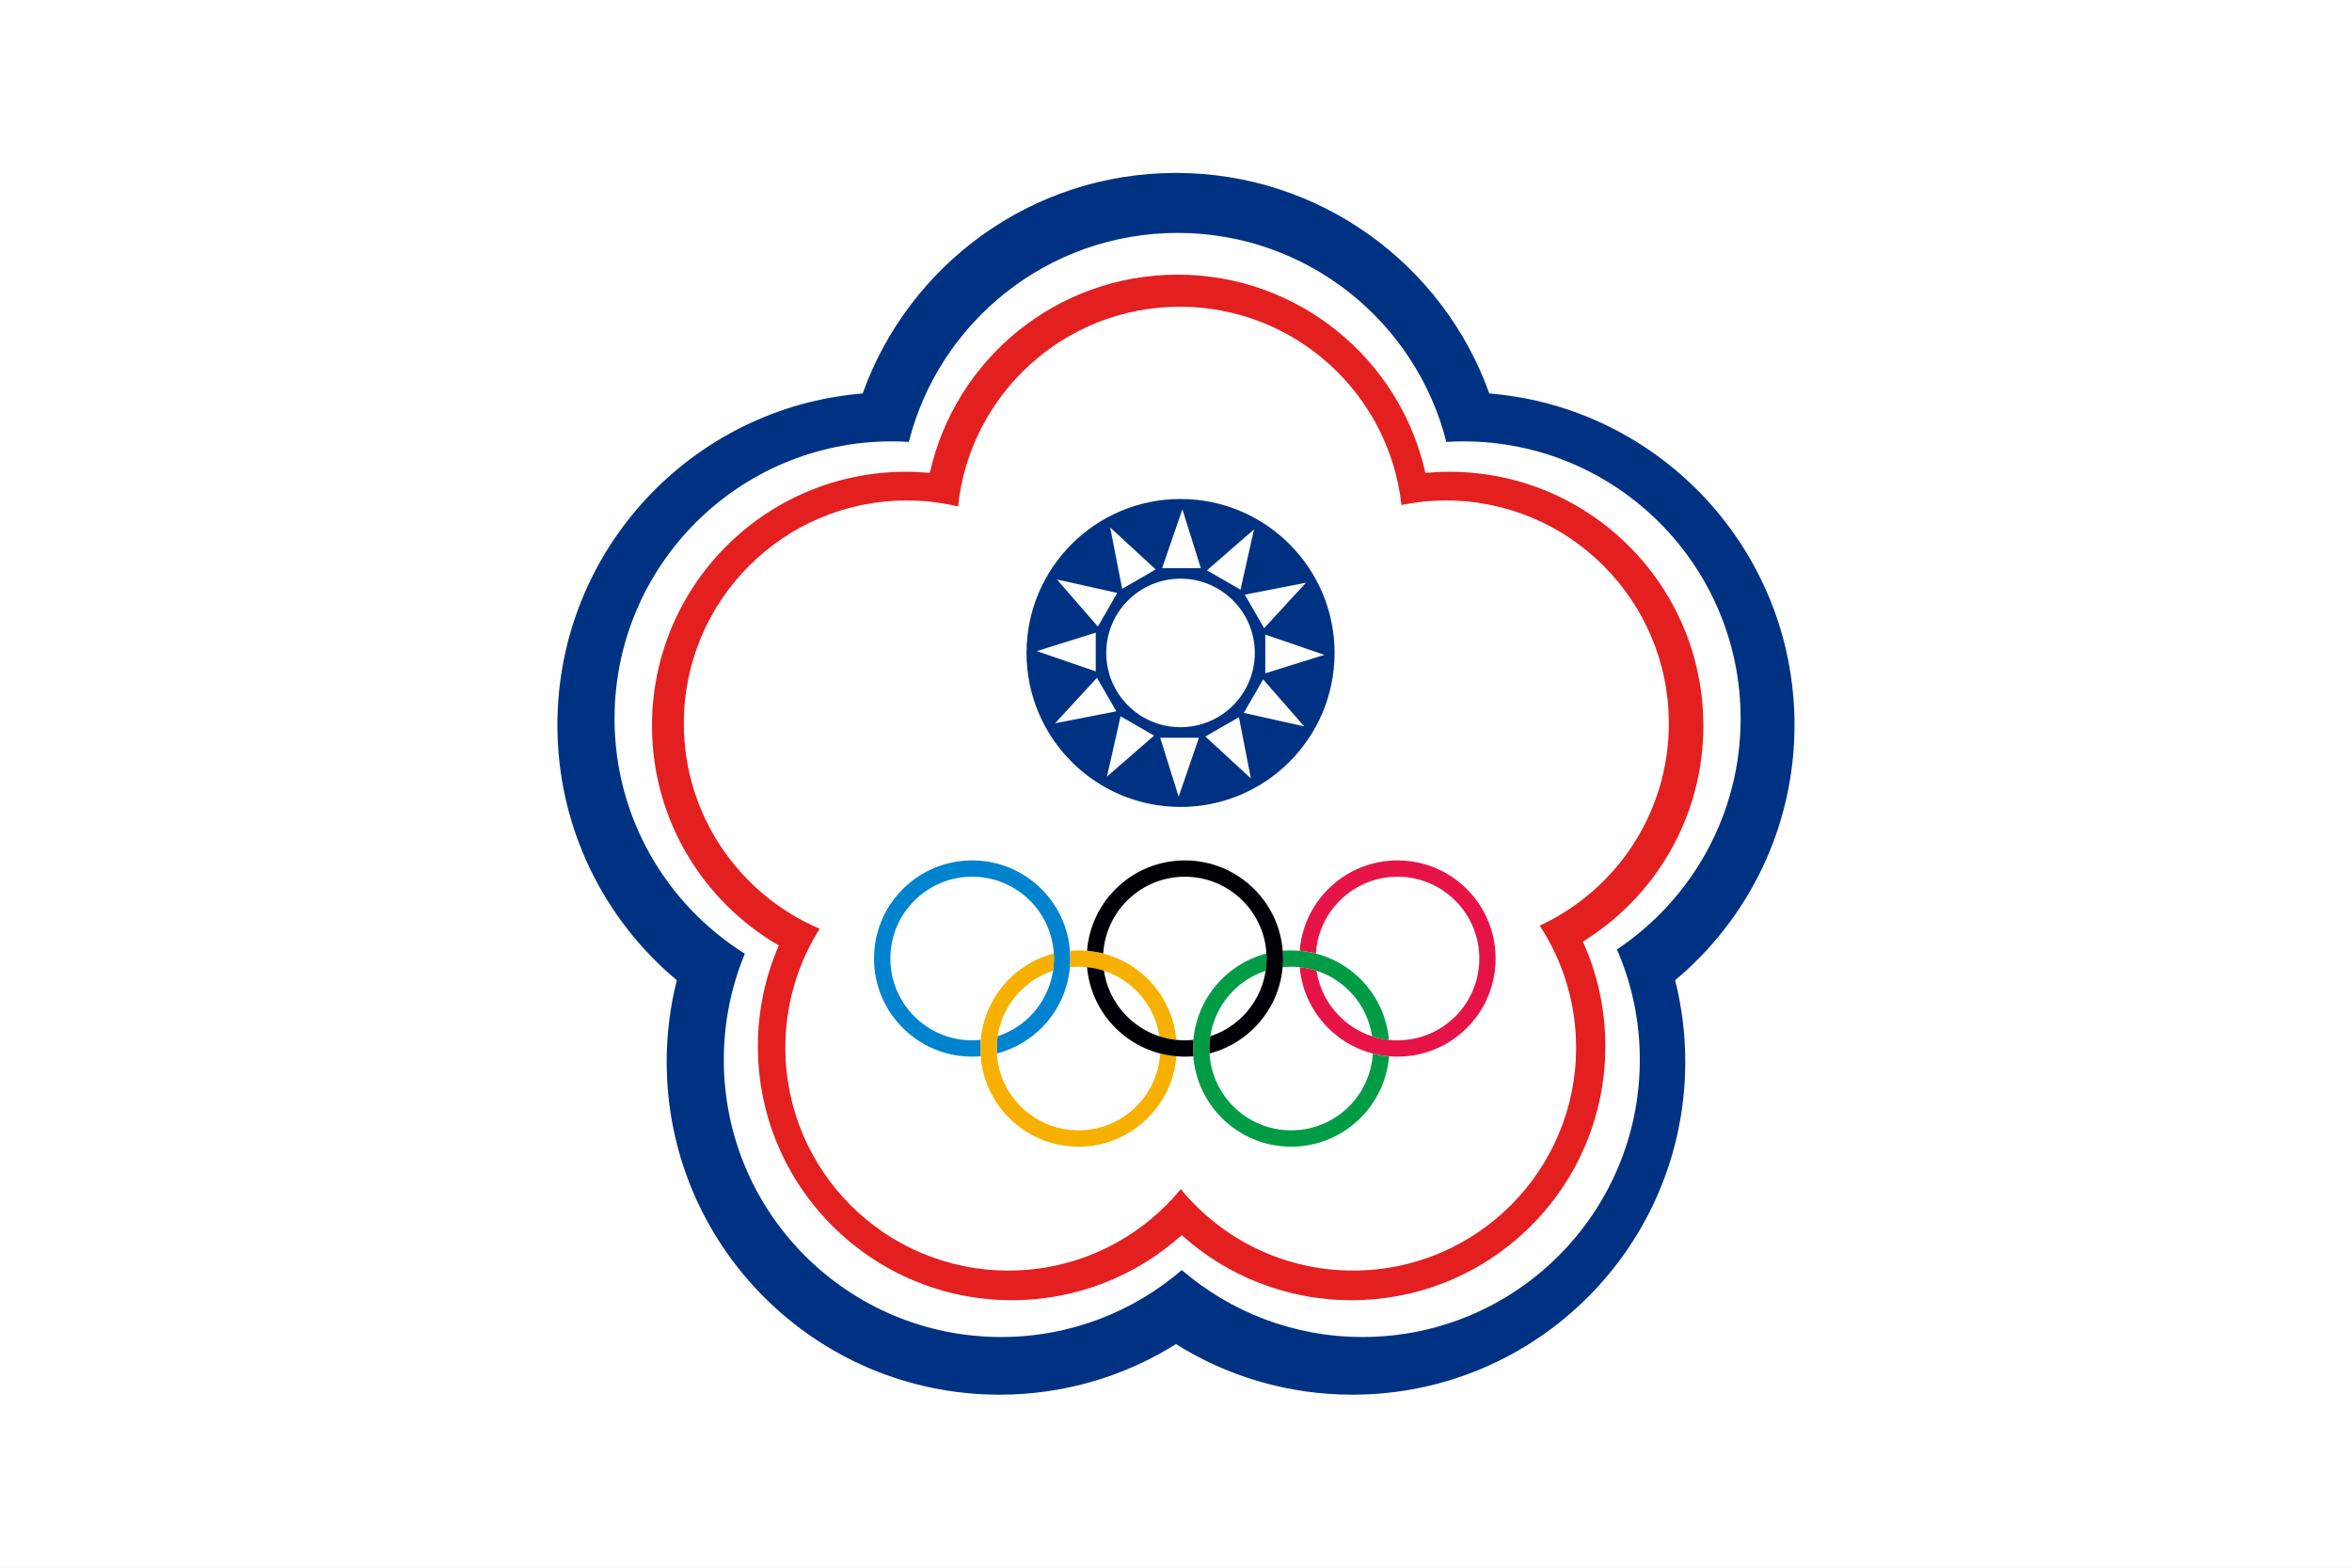
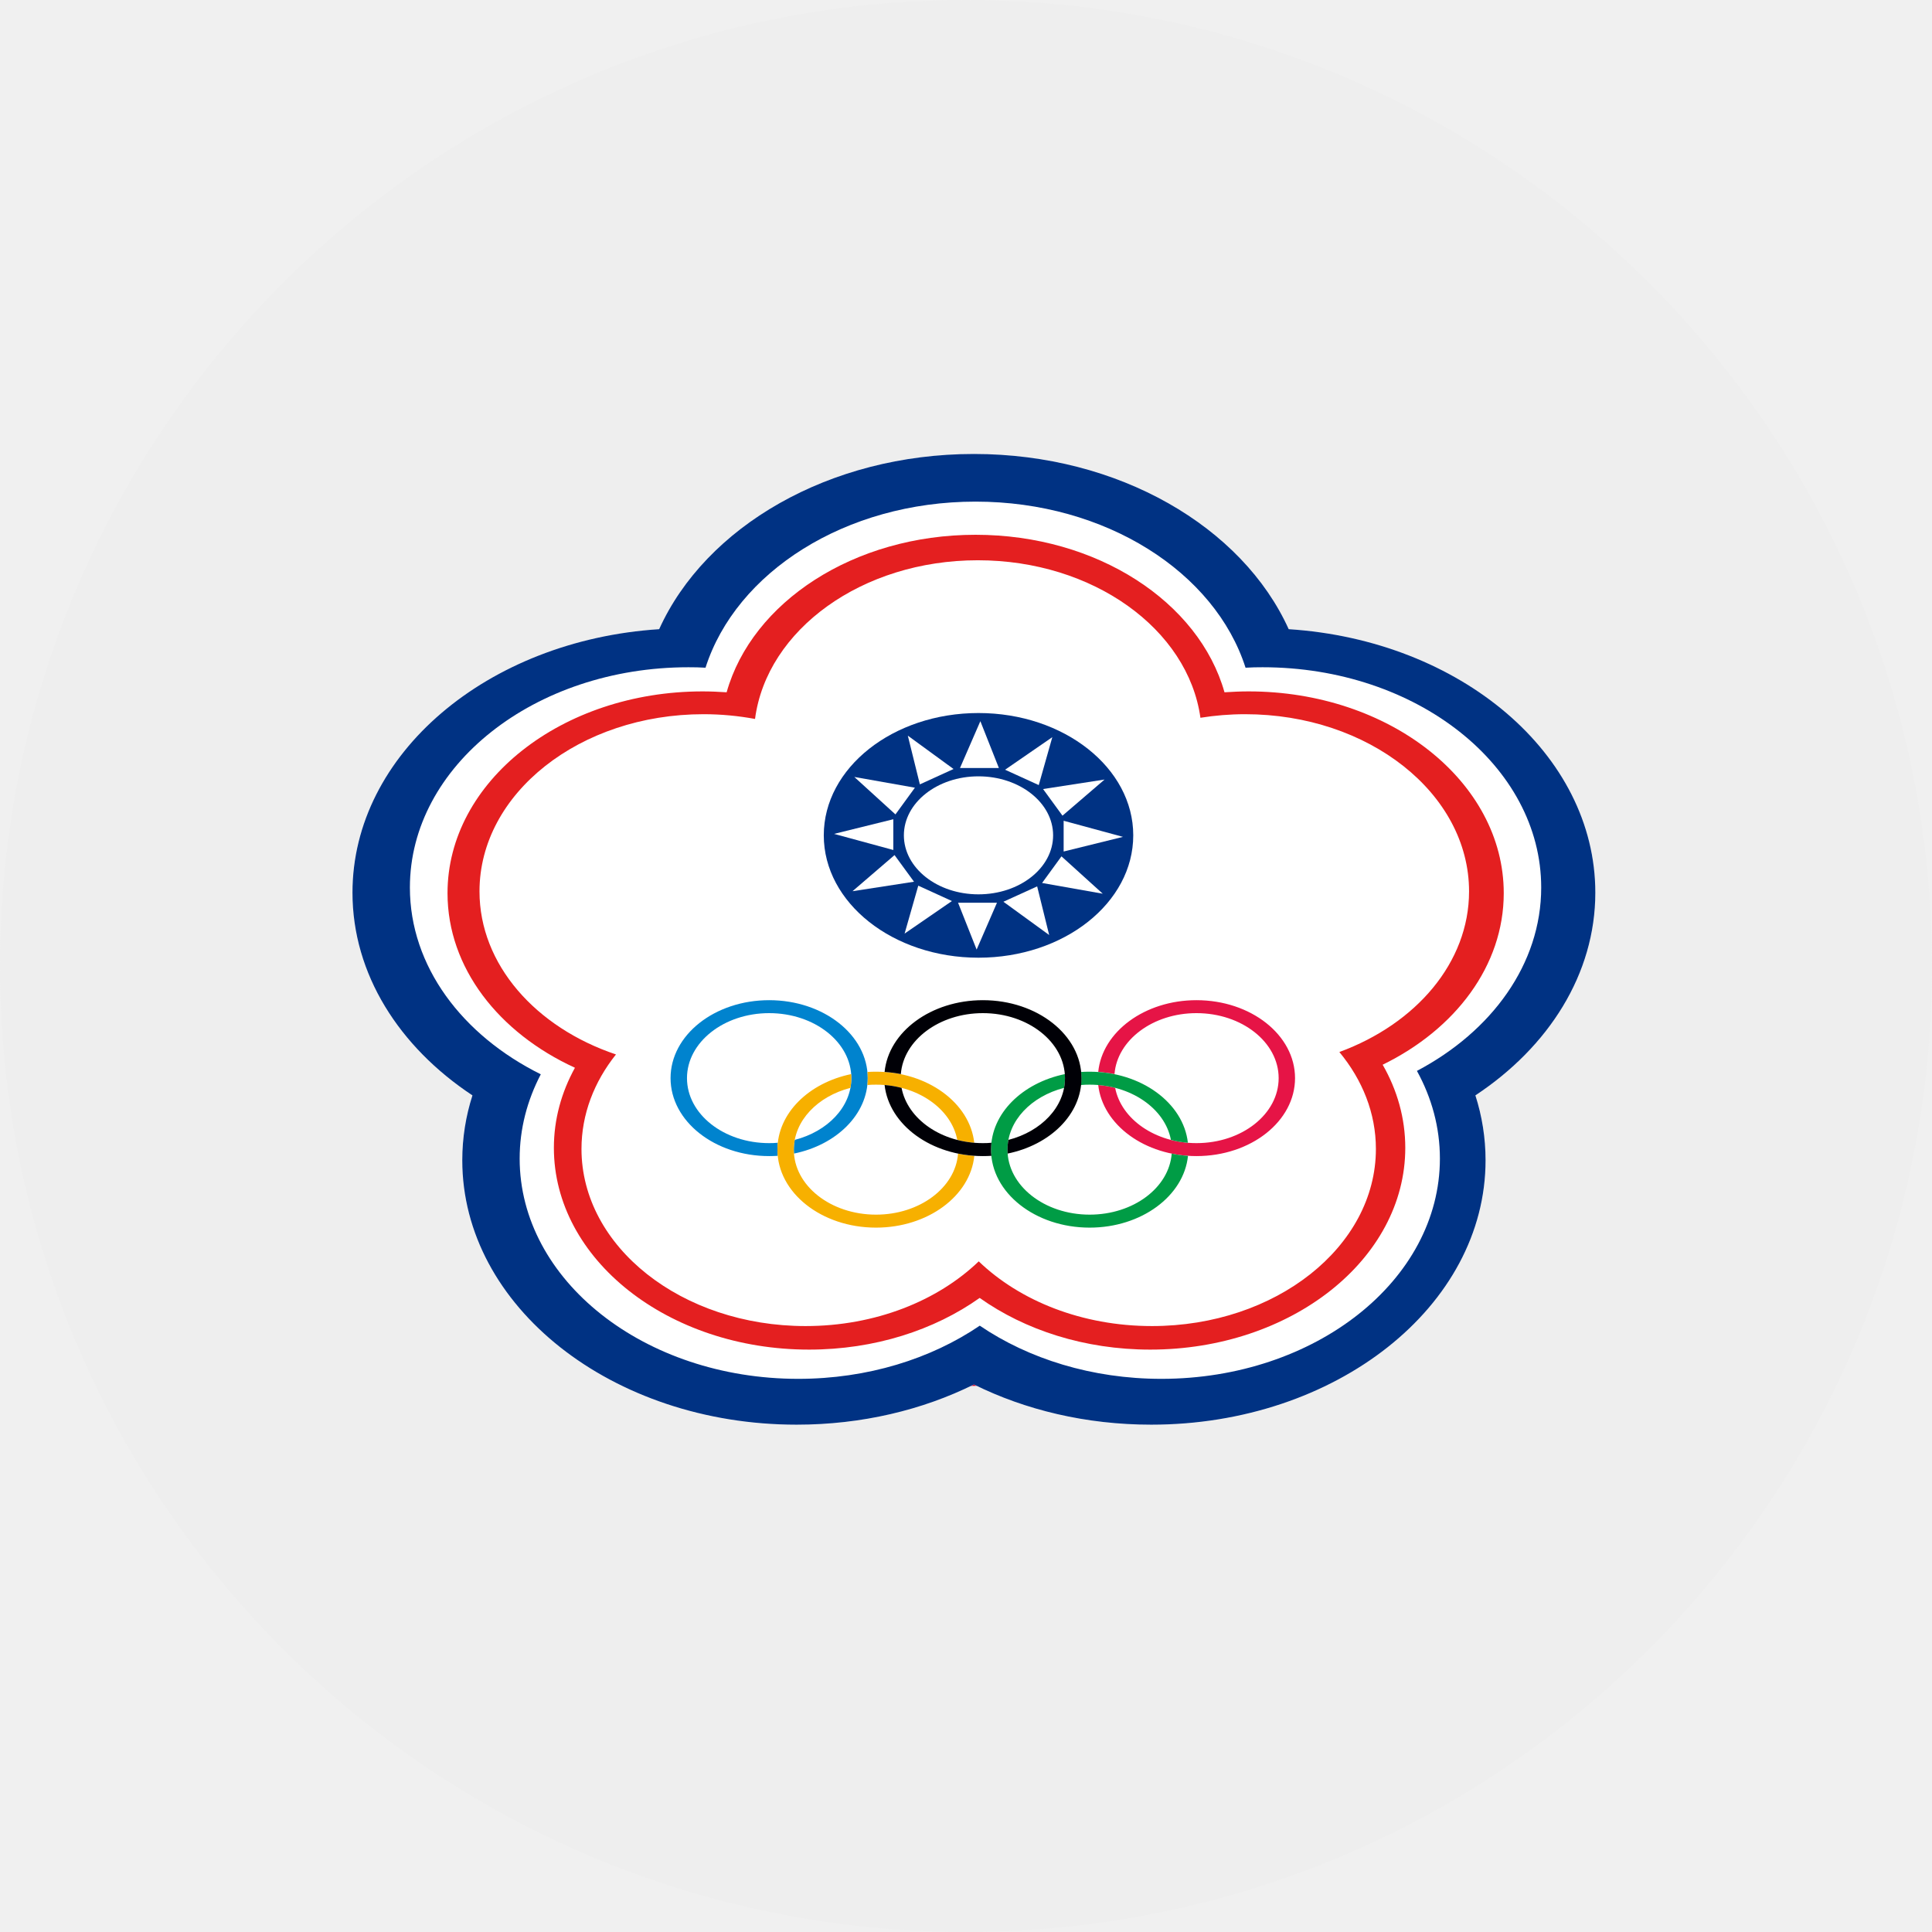
- <svg xmlns="http://www.w3.org/2000/svg" enable-background="new 0 0 900 600" height="600" viewBox="0 0 900 600" width="900">
-   <clipPath id="a">
+ <svg xmlns="http://www.w3.org/2000/svg" width="512" height="512" viewBox="0 0 512 512">
+   <mask id="a">
+     <circle cx="256" cy="256" r="256" fill="#fff" />
+   </mask>
+   <g mask="url(#a)">
+     <path fill="#eee" d="M0 0h512v512H0z" />
+     <circle cx="256" cy="256" r="111.3" fill="#d80027" />
+   </g>
+   <clipPath id="clip-1">
    <path d="m0 0h899.963v600h-899.963z" />
  </clipPath>
-   <path d="m0 0h899.963v600h-899.963z" fill="#fff" />
-   <g clip-path="url(#a)">
+   <path d="M -69.437 554.186 L 556.728 554.186 L 556.728 856.519 L -69.437 856.519 L -69.437 554.186 Z" fill="#fff" style="" />
+   <g clip-path="url(#clip-1)" transform="matrix(0.695767, 0, 0, 0.550145, -54.98908, 83.89365)" style="">
    <g clip-rule="evenodd" fill-rule="evenodd">
      <path d="m686.676 277.504c0-66.792-51.373-121.569-116.787-126.915-17.61-49.223-64.67-84.403-119.9-84.403-55.257 0-102.275 35.181-119.886 84.403-65.415 5.346-116.814 60.123-116.814 126.915 0 39.217 17.776 74.315 45.695 97.659-2.536 9.991-3.873 20.492-3.873 31.267 0 70.334 57.009 127.356 127.356 127.356 24.805 0 47.955-7.083 67.522-19.36 19.568 12.277 42.691 19.36 67.536 19.36 70.32 0 127.344-57.022 127.344-127.356 0-10.774-1.339-21.275-3.874-31.267 27.906-23.344 45.681-58.441 45.681-97.659z" fill="#fff" />
      <path d="m451.725 190.979c-32.534 0-58.923 26.402-58.923 58.91 0 32.562 26.389 58.952 58.923 58.952 32.563 0 58.952-26.39 58.952-58.952 0-32.508-26.389-58.91-58.952-58.91zm-.014 87.339c-15.682 0-28.4-12.707-28.4-28.43 0-15.668 12.719-28.415 28.4-28.415 15.71 0 28.442 12.746 28.442 28.415.001 15.723-12.732 28.43-28.442 28.43z" fill="#003283" />
      <path d="m686.676 277.504c0-66.792-51.373-121.569-116.787-126.915-17.61-49.223-64.67-84.403-119.9-84.403-55.257 0-102.275 35.181-119.886 84.403-65.415 5.346-116.814 60.123-116.814 126.915 0 39.217 17.776 74.315 45.695 97.659-2.536 9.991-3.873 20.492-3.873 31.267 0 70.334 57.009 127.356 127.356 127.356 24.805 0 47.955-7.083 67.522-19.36 19.568 12.277 42.691 19.36 67.536 19.36 70.32 0 127.344-57.022 127.344-127.356 0-10.774-1.339-21.275-3.874-31.267 27.906-23.344 45.681-58.441 45.681-97.659zm-67.949 85.864c5.637 12.953 8.75 27.215 8.75 42.234 0 58.621-47.5 106.108-106.106 106.108-26.403 0-50.587-9.66-69.149-25.617-18.575 15.957-42.732 25.617-69.148 25.617-58.621 0-106.107-47.487-106.107-106.108 0-14.371 2.88-28.069 8.048-40.594-29.931-18.784-49.857-52.035-49.857-89.972 0-58.607 47.486-106.107 106.094-106.107 2.205 0 4.354.042 6.504.221 11.629-45.985 53.273-80.007 102.854-80.007 49.566 0 91.21 34.022 102.84 80.007 2.149-.179 4.342-.221 6.505-.221 58.607 0 106.106 47.5 106.106 106.107 0 36.821-18.823 69.301-47.334 88.332z" fill="#003283" />
      <path d="m651.797 277.752c0-53.702-43.488-97.191-97.19-97.191-3.06 0-6.159.179-9.177.427-9.688-43.448-48.479-75.873-94.82-75.873-46.356 0-85.134 32.425-94.808 75.873-3.004-.248-6.063-.427-9.122-.427-53.702 0-97.192 43.489-97.192 97.191 0 35.912 19.499 67.273 48.533 84.101-5.153 11.85-8.019 24.846-8.019 38.583 0 53.701 43.545 97.191 97.205 97.191 24.97 0 47.748-9.439 64.973-24.9 17.212 15.461 39.989 24.9 64.96 24.9 53.659 0 97.15-43.49 97.15-97.191 0-14.248-3.06-27.808-8.614-40.044 27.699-17.102 46.121-47.707 46.121-82.64zm-62.615 76.521c8.792 13.435 13.917 29.462 13.917 46.687 0 47.128-38.198 85.325-85.312 85.325-26.61 0-50.312-12.14-65.965-31.169-15.655 19.029-39.384 31.169-65.952 31.169-47.155 0-85.354-38.197-85.354-85.325 0-16.716 4.823-32.342 13.132-45.516-30.537-12.968-51.979-43.284-51.979-78.547 0-47.155 38.198-85.354 85.354-85.354 6.711 0 13.285.812 19.595 2.288 4.438-42.939 40.734-76.439 84.858-76.439 43.917 0 80.089 33.197 84.788 75.873 5.513-1.116 11.189-1.722 17.005-1.722 47.113 0 85.313 38.198 85.313 85.354.001 34.272-20.201 63.817-49.4 77.376z" fill="#e41f20" />
      <g fill="#fff">
        <path d="m444.684 217.464h14.814l-7.056-22.558z" />
        <path d="m429.402 225.346 12.829-7.4-17.418-16.068z" />
        <path d="m420.1 239.815 7.414-12.87-23.082-5.169z" />
        <path d="m419.288 256.958v-14.814l-22.572 7.055z" />
        <path d="m427.169 272.239-7.414-12.829-16.012 17.404z" />
        <path d="m441.611 281.542-12.816-7.401-5.209 23.082z" />
        <path d="m458.767 282.369h-14.813l7.069 22.558z" />
        <path d="m474.078 274.485-12.858 7.401 17.433 16.026z" />
        <path d="m483.337 260.017-7.386 12.829 23.109 5.168z" />
        <path d="m484.164 242.874v14.814l22.599-7.055z" />
        <path d="m476.323 227.592 7.4 12.83 16.027-17.405z" />
        <path d="m461.854 218.291 12.829 7.399 5.167-23.082z" />
      </g>
    </g>
    <path d="m409.544 366.854c0-20.754-16.784-37.552-37.551-37.552-20.753 0-37.55 16.798-37.55 37.552 0 20.752 16.797 37.551 37.55 37.551 1.131 0 2.205-.042 3.28-.125-.083-.991-.124-1.984-.124-2.976 0-1.116.041-2.246.124-3.321-1.075.139-2.149.179-3.28.179-17.266 0-31.293-13.999-31.293-31.308 0-17.268 14.027-31.309 31.293-31.309 17.321 0 31.309 14.041 31.309 31.309 0 13.903-9.04 25.658-21.565 29.75-.221 1.518-.345 3.102-.345 4.7 0 .646.041 1.294.054 1.888 16.179-4.175 28.098-18.851 28.098-36.338z" fill="#0083ce" />
    <path d="m572.301 366.854c0 20.752-16.784 37.551-37.551 37.551-19.636 0-35.73-15.035-37.413-34.244 2.232.221 4.383.689 6.45 1.379 2.287 15.075 15.295 26.622 30.963 26.622 17.322 0 31.309-13.999 31.309-31.308 0-17.268-13.986-31.309-31.309-31.309-16.618 0-30.22 13.008-31.213 29.364-2.024-.509-4.092-.854-6.2-1.033 1.503-19.332 17.694-34.574 37.413-34.574 20.767.001 37.551 16.799 37.551 37.552z" fill="#e61446" />
    <path d="m525.326 403.192c-.992 16.439-14.595 29.42-31.268 29.42-17.268 0-31.281-14.015-31.281-31.308 0-13.918 9.04-25.673 21.554-29.765.219-1.544.343-3.088.343-4.686 0-.648 0-1.295-.04-1.944-16.179 4.23-28.127 18.907-28.127 36.395 0 20.739 16.826 37.563 37.552 37.563 19.732 0 35.911-15.24 37.469-34.588-2.152-.178-4.219-.522-6.202-1.087zm-31.268-33.196c15.724 0 28.731 11.548 30.964 26.608 2.066.689 4.217 1.172 6.464 1.379-1.682-19.195-17.791-34.229-37.428-34.229-1.075 0-2.149.04-3.226.123.084.992.084 1.985.084 2.978 0 1.115-.042 2.231-.124 3.307 1.075-.125 2.191-.166 3.266-.166z" fill="#009c45" />
    <path d="m450.14 404.28c-1.529 19.348-17.72 34.588-37.44 34.588-20.766 0-37.55-16.824-37.55-37.563 0-17.487 11.919-32.164 28.097-36.395.042.649.056 1.296.056 1.944 0 1.598-.124 3.142-.344 4.686-12.526 4.092-21.566 15.847-21.566 29.765 0 17.293 14.015 31.308 31.308 31.308 16.619 0 30.247-12.98 31.24-29.378 1.997.522 4.065.866 6.199 1.045zm-40.719-34.119c.083-1.075.124-2.191.124-3.307 0-.992 0-1.985-.096-2.978 1.074-.083 2.149-.123 3.251-.123 19.637 0 35.732 15.034 37.414 34.229-2.232-.207-4.396-.689-6.463-1.379-2.26-15.061-15.242-26.608-30.951-26.608-1.102.001-2.204.042-3.279.166z" fill="#f7b000" />
    <path d="m453.393 398.162c-15.723 0-28.704-11.547-30.963-26.622-2.068-.689-4.217-1.158-6.464-1.379 1.681 19.209 17.791 34.244 37.427 34.244 1.075 0 2.164-.042 3.252-.125-.096-.991-.139-1.984-.139-2.976 0-1.116.069-2.246.152-3.321-1.075.139-2.15.179-3.265.179zm0-68.859c-19.747 0-35.925 15.242-37.427 34.574 2.108.18 4.175.524 6.188 1.033 1.006-16.356 14.606-29.364 31.239-29.364 17.281 0 31.28 14.041 31.28 31.309 0 13.903-9.025 25.658-21.538 29.75-.234 1.518-.358 3.102-.358 4.7 0 .646 0 1.294.042 1.888 16.191-4.176 28.139-18.852 28.139-36.338 0-20.754-16.839-37.552-37.565-37.552z" fill="#000006" />
  </g>
</svg>
